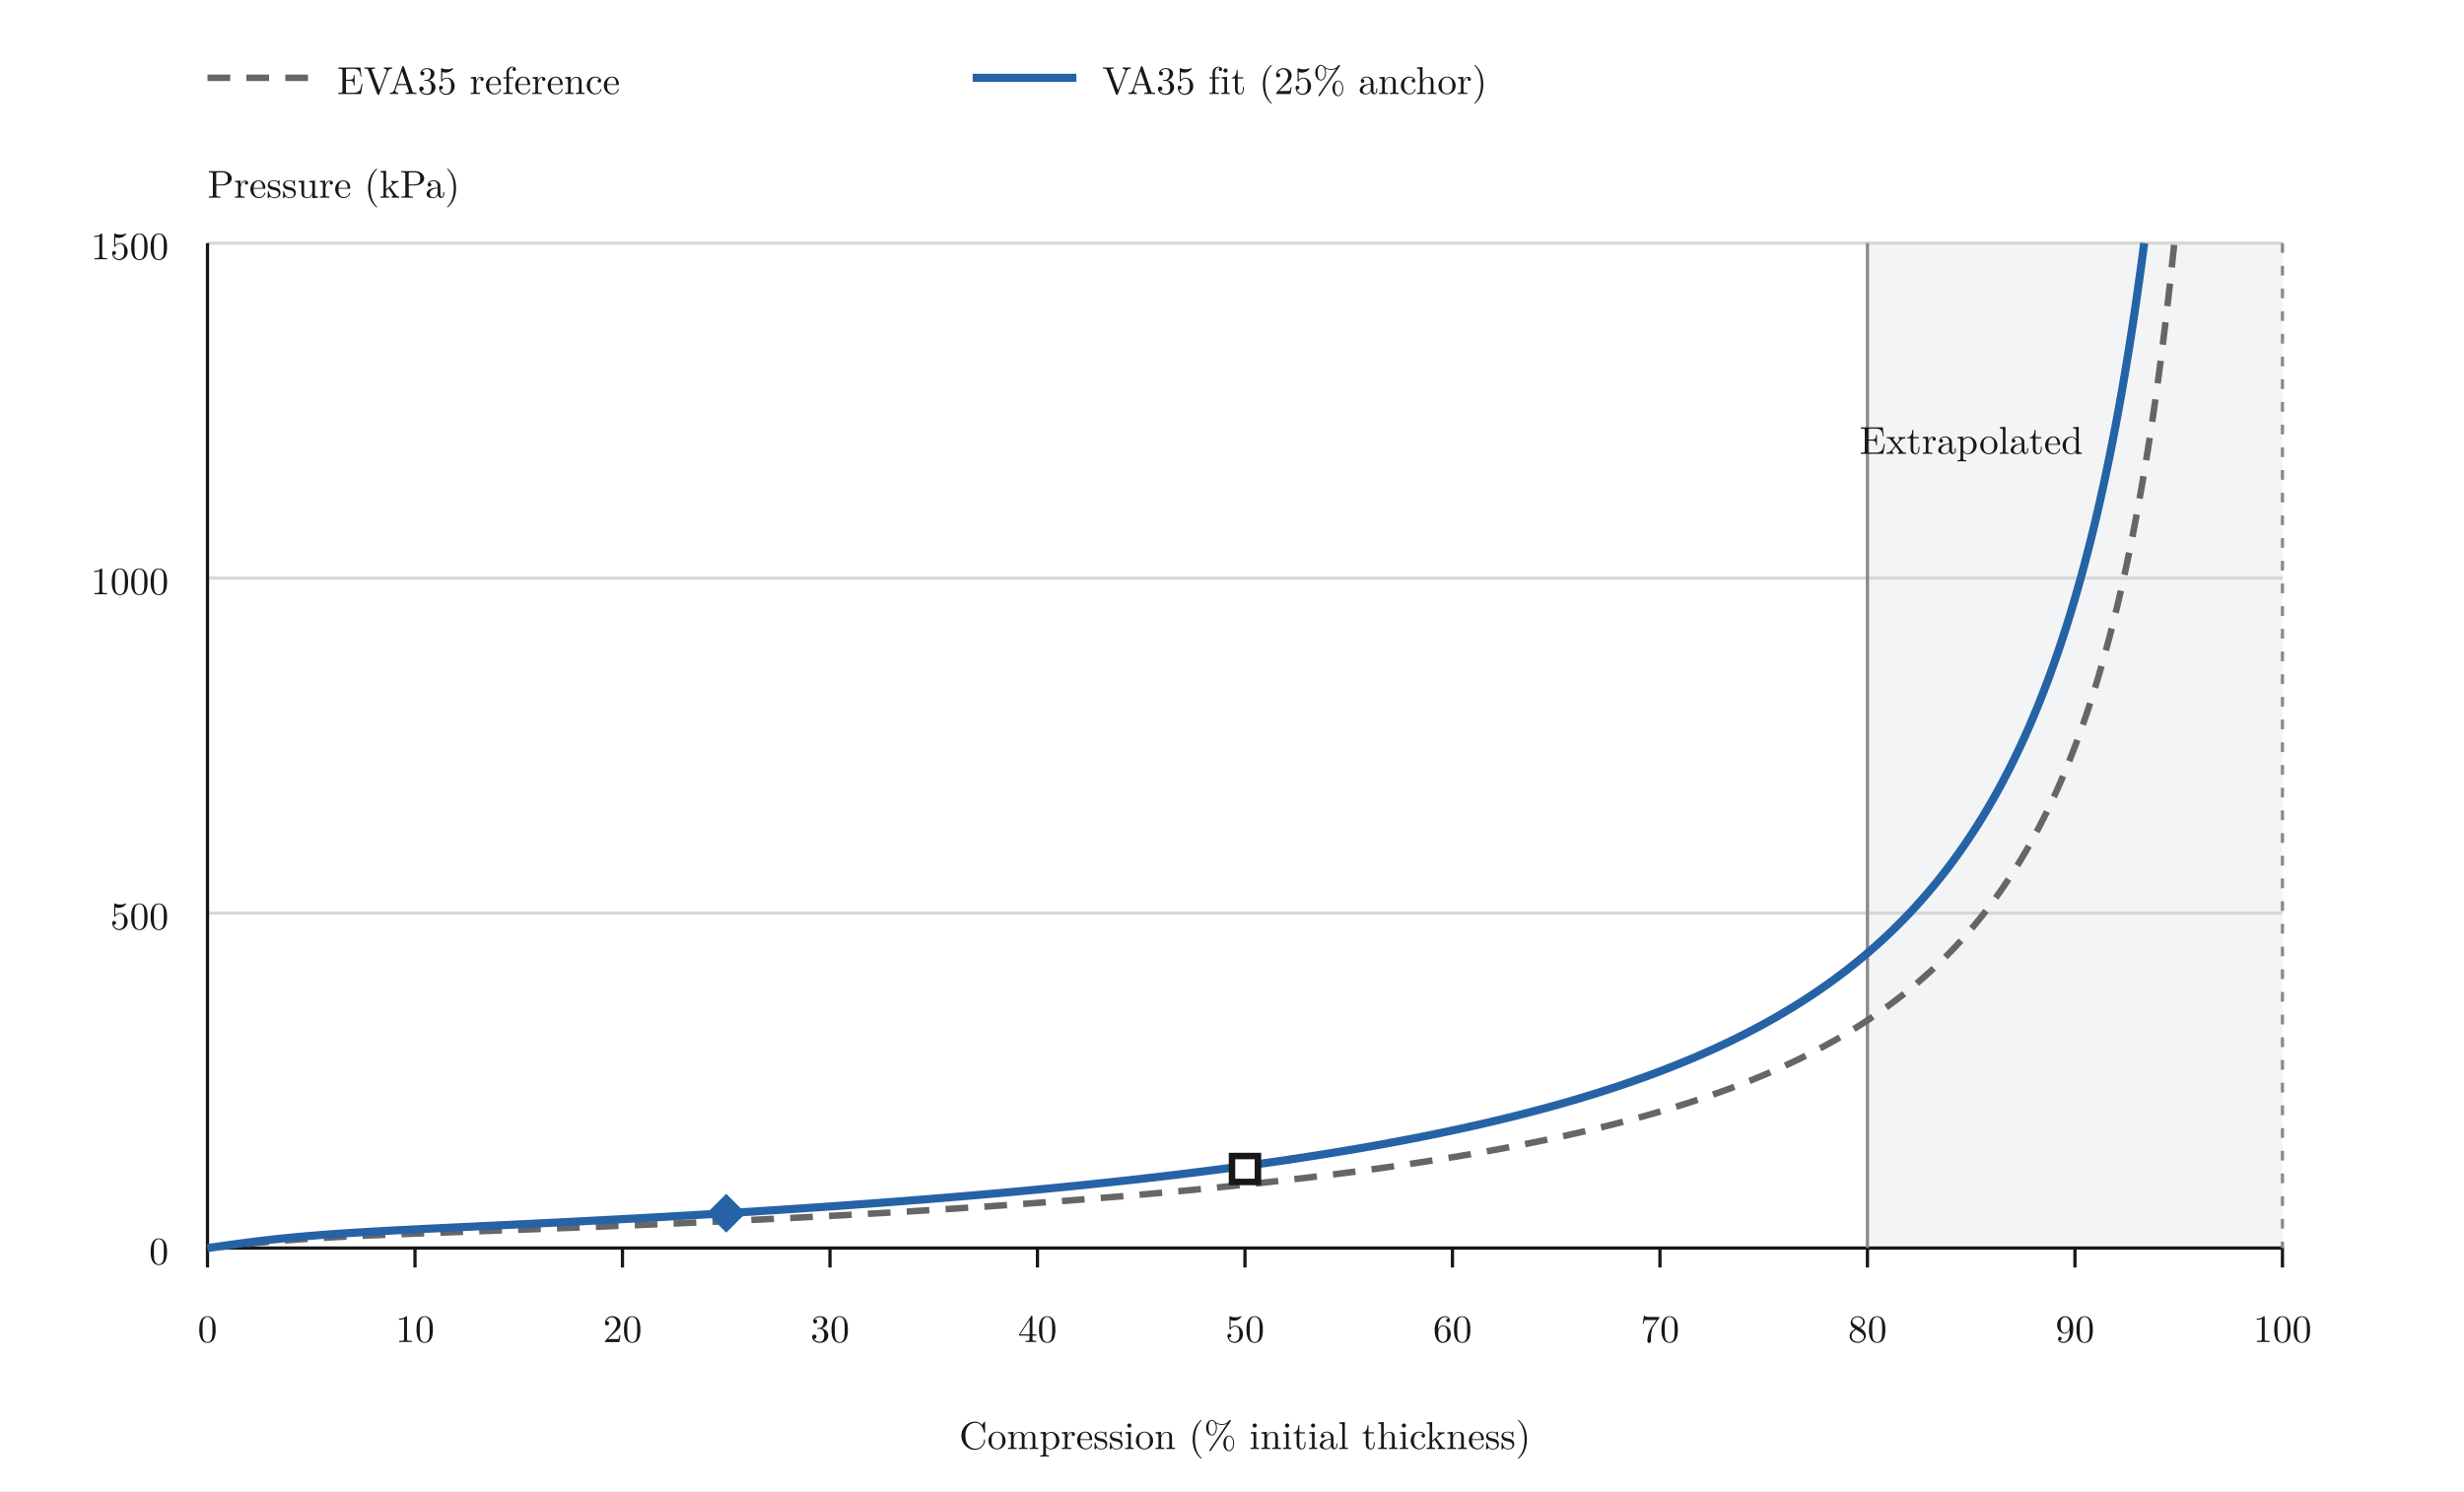
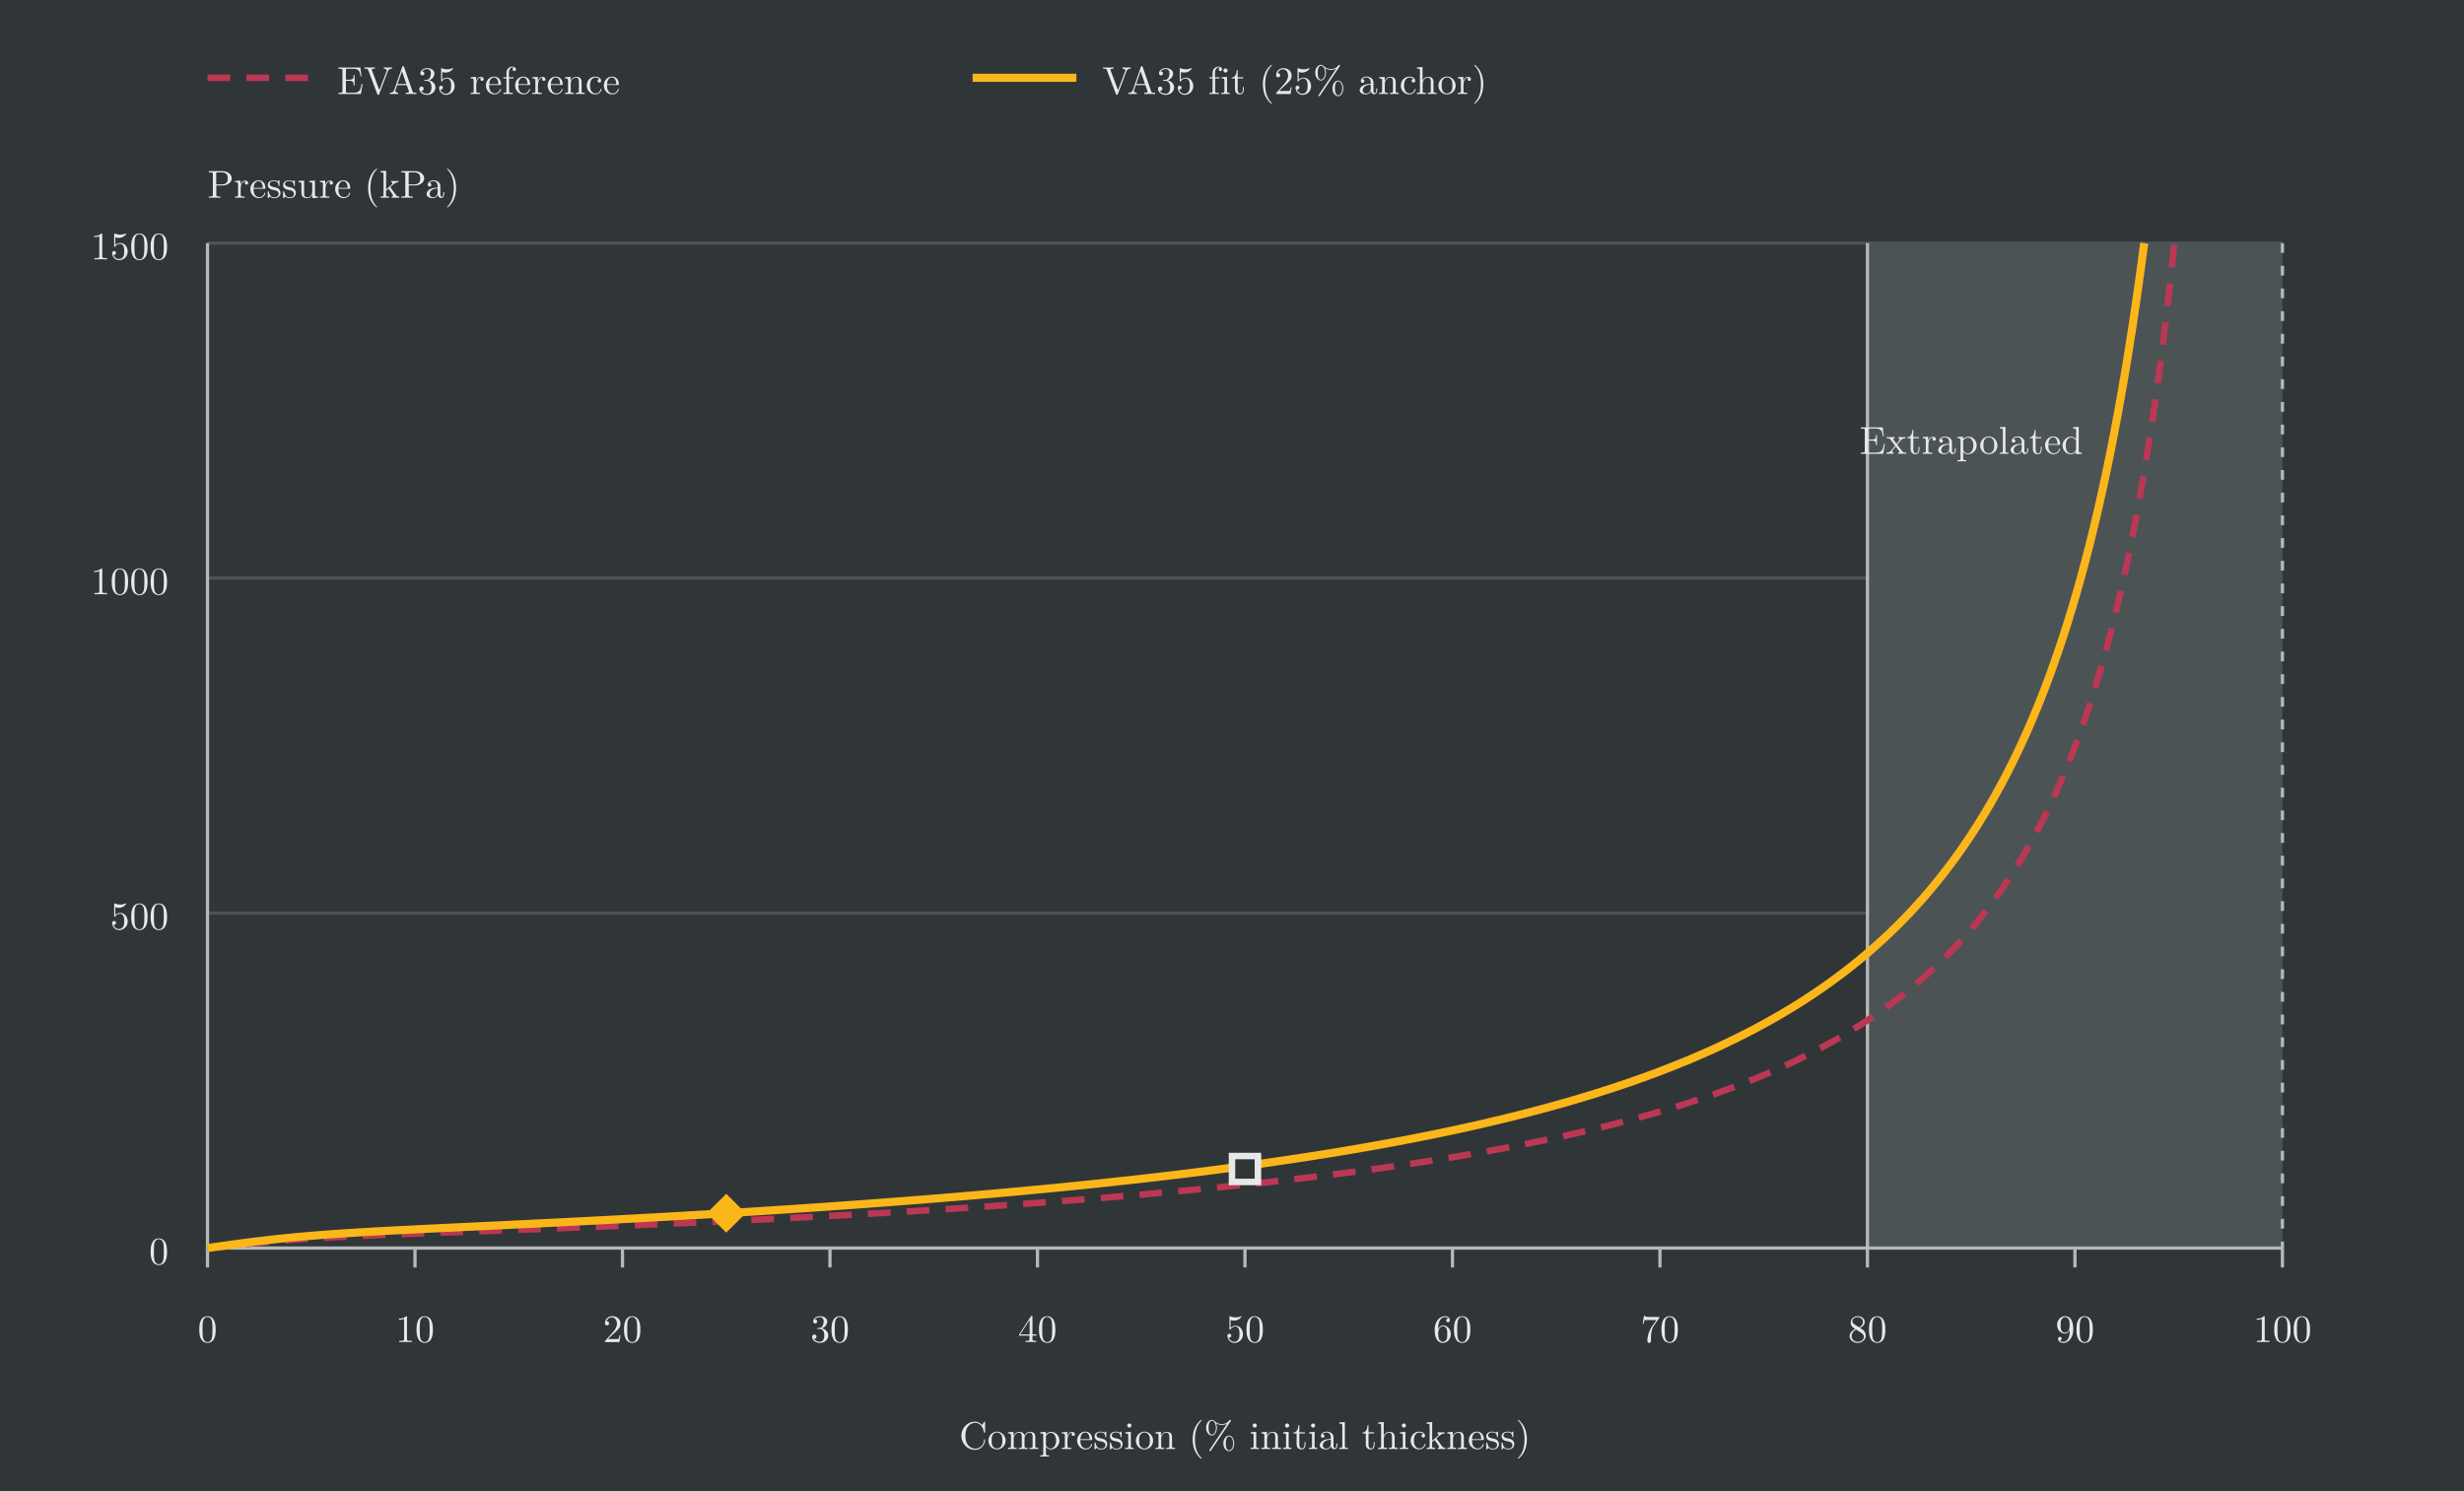
<svg xmlns="http://www.w3.org/2000/svg" viewBox="0 0 760 460" role="img" aria-labelledby="title desc">
  <style>
-     text { fill: #171717; font-family: "Latin Modern Roman", "LM Roman 10", "Computer Modern", serif; }
-     .background { fill: #ffffff; }
-     .grid { stroke: #d7d7d7; stroke-width: 1; }
-     .axis { stroke: #171717; stroke-width: 1; fill: none; }
-     .reference { fill: none; stroke: #666666; stroke-width: 2; stroke-dasharray: 7 5; }
-     .estimate { fill: none; stroke: #2563a6; stroke-width: 2.5; }
-     .supplier { fill: #2563a6; }
-     .check-point { fill: #ffffff; stroke: #171717; stroke-width: 2; }
-     .extrapolation { fill: #f3f4f6; }
-     .boundary { stroke: #8a8a8a; stroke-width: 1; fill: none; }
+     text { fill: #e7e9e8; font-family: "Latin Modern Roman", "LM Roman 10", "Computer Modern", serif; }
+     .background { fill: #303638; }
+     .grid { stroke: #4c5355; stroke-width: 1; }
+     .axis { stroke: #b4bab8; stroke-width: 1; fill: none; }
+     .reference { fill: none; stroke: #bc3754; stroke-width: 2; stroke-dasharray: 7 5; }
+     .estimate { fill: none; stroke: #fbb61a; stroke-width: 2.5; }
+     .supplier { fill: #fbb61a; }
+     .check-point { fill: #303638; stroke: #e7e9e8; stroke-width: 2; }
+     .extrapolation { fill: #4c5355; }
+     .boundary { stroke: #b4bab8; stroke-width: 1; fill: none; }
  </style>
  <rect class="background" width="760" height="460" />
  <path class="reference" d="M64,24 H96" />
  <text x="104" y="29">EVA35 reference</text>
  <path class="estimate" d="M300,24 H332" />
  <text x="340" y="29">VA35 fit (25% anchor)</text>
  <text x="64" y="61">Pressure (kPa)</text>
  <rect class="extrapolation" x="576" y="75" width="128" height="310" />
  <line class="grid" x1="64" y1="385" x2="704" y2="385" />
  <text x="52" y="390" text-anchor="end">0</text>
  <line class="grid" x1="64" y1="281.667" x2="704" y2="281.667" />
  <text x="52" y="286.667" text-anchor="end">500</text>
  <line class="grid" x1="64" y1="178.333" x2="704" y2="178.333" />
  <text x="52" y="183.333" text-anchor="end">1000</text>
  <line class="grid" x1="64" y1="75" x2="704" y2="75" />
  <text x="52" y="80" text-anchor="end">1500</text>
  <path class="axis" d="M64,75 V385 H704" />
  <path class="boundary" d="M576,75 V385" />
  <path class="boundary" d="M704,75 V385" stroke-dasharray="3 4" />
  <text x="608" y="140" text-anchor="middle">Extrapolated</text>
  <line class="axis" x1="64" y1="385" x2="64" y2="391" />
  <text x="64" y="414" text-anchor="middle">0</text>
  <line class="axis" x1="128" y1="385" x2="128" y2="391" />
  <text x="128" y="414" text-anchor="middle">10</text>
  <line class="axis" x1="192" y1="385" x2="192" y2="391" />
  <text x="192" y="414" text-anchor="middle">20</text>
  <line class="axis" x1="256" y1="385" x2="256" y2="391" />
  <text x="256" y="414" text-anchor="middle">30</text>
  <line class="axis" x1="320" y1="385" x2="320" y2="391" />
  <text x="320" y="414" text-anchor="middle">40</text>
  <line class="axis" x1="384" y1="385" x2="384" y2="391" />
  <text x="384" y="414" text-anchor="middle">50</text>
  <line class="axis" x1="448" y1="385" x2="448" y2="391" />
  <text x="448" y="414" text-anchor="middle">60</text>
  <line class="axis" x1="512" y1="385" x2="512" y2="391" />
  <text x="512" y="414" text-anchor="middle">70</text>
  <line class="axis" x1="576" y1="385" x2="576" y2="391" />
  <text x="576" y="414" text-anchor="middle">80</text>
  <line class="axis" x1="640" y1="385" x2="640" y2="391" />
  <text x="640" y="414" text-anchor="middle">90</text>
  <line class="axis" x1="704" y1="385" x2="704" y2="391" />
  <text x="704" y="414" text-anchor="middle">100</text>
  <text x="384" y="447" text-anchor="middle">Compression (% initial thickness)</text>
  <path class="reference" d="M64.00,385.00 L64.64,384.93 L65.28,384.86 L65.92,384.79 L66.56,384.72 L67.20,384.65 L67.84,384.58 L68.48,384.51 L69.12,384.44 L69.76,384.37 L70.40,384.30 L71.04,384.23 L71.68,384.17 L72.32,384.10 L72.96,384.03 L73.60,383.97 L74.24,383.90 L74.88,383.83 L75.52,383.77 L76.16,383.71 L76.80,383.64 L77.44,383.58 L78.08,383.52 L78.72,383.46 L79.36,383.39 L80.00,383.33 L80.64,383.28 L81.28,383.22 L81.92,383.16 L82.56,383.10 L83.20,383.05 L83.84,382.99 L84.48,382.94 L85.12,382.88 L85.76,382.83 L86.40,382.78 L87.04,382.72 L87.68,382.67 L88.32,382.62 L88.96,382.57 L89.60,382.53 L90.24,382.48 L90.88,382.43 L91.52,382.38 L92.16,382.34 L92.80,382.29 L93.44,382.25 L94.08,382.21 L94.72,382.16 L95.36,382.12 L96.00,382.08 L96.64,382.04 L97.28,382.00 L97.92,381.96 L98.56,381.92 L99.20,381.88 L99.84,381.84 L100.48,381.81 L101.12,381.77 L101.76,381.73 L102.40,381.70 L103.04,381.66 L103.68,381.63 L104.32,381.59 L104.96,381.56 L105.60,381.53 L106.24,381.50 L106.88,381.46 L107.52,381.43 L108.16,381.40 L108.80,381.37 L109.44,381.34 L110.08,381.31 L110.72,381.28 L111.36,381.25 L112.00,381.22 L112.64,381.19 L113.28,381.16 L113.92,381.13 L114.56,381.10 L115.20,381.07 L115.84,381.05 L116.48,381.02 L117.12,380.99 L117.76,380.96 L118.40,380.94 L119.04,380.91 L119.68,380.88 L120.32,380.86 L120.96,380.83 L121.60,380.80 L122.24,380.78 L122.88,380.75 L123.52,380.73 L124.16,380.70 L124.80,380.68 L125.44,380.65 L126.08,380.63 L126.72,380.60 L127.36,380.58 L128.00,380.55 L128.64,380.53 L129.28,380.50 L129.92,380.48 L130.56,380.45 L131.20,380.43 L131.84,380.41 L132.48,380.38 L133.12,380.36 L133.76,380.33 L134.40,380.31 L135.04,380.29 L135.68,380.26 L136.32,380.24 L136.96,380.22 L137.60,380.19 L138.24,380.17 L138.88,380.14 L139.52,380.12 L140.16,380.10 L140.80,380.07 L141.44,380.05 L142.08,380.03 L142.72,380.00 L143.36,379.98 L144.00,379.96 L144.64,379.93 L145.28,379.91 L145.92,379.89 L146.56,379.86 L147.20,379.84 L147.84,379.81 L148.48,379.79 L149.12,379.77 L149.76,379.74 L150.40,379.72 L151.04,379.70 L151.68,379.67 L152.32,379.65 L152.96,379.63 L153.60,379.60 L154.24,379.58 L154.88,379.56 L155.52,379.53 L156.16,379.51 L156.80,379.48 L157.44,379.46 L158.08,379.44 L158.72,379.41 L159.36,379.39 L160.00,379.37 L160.64,379.34 L161.28,379.32 L161.92,379.29 L162.56,379.27 L163.20,379.25 L163.84,379.22 L164.48,379.20 L165.12,379.17 L165.76,379.15 L166.40,379.12 L167.04,379.10 L167.68,379.08 L168.32,379.05 L168.96,379.03 L169.60,379.00 L170.24,378.98 L170.88,378.95 L171.52,378.93 L172.16,378.90 L172.80,378.88 L173.44,378.85 L174.08,378.83 L174.72,378.80 L175.36,378.78 L176.00,378.75 L176.64,378.73 L177.28,378.70 L177.92,378.68 L178.56,378.65 L179.20,378.63 L179.84,378.60 L180.48,378.58 L181.12,378.55 L181.76,378.53 L182.40,378.50 L183.04,378.48 L183.68,378.45 L184.32,378.42 L184.96,378.40 L185.60,378.37 L186.24,378.35 L186.88,378.32 L187.52,378.30 L188.16,378.27 L188.80,378.24 L189.44,378.22 L190.08,378.19 L190.72,378.16 L191.36,378.14 L192.00,378.11 L192.64,378.08 L193.28,378.06 L193.92,378.03 L194.56,378.01 L195.20,377.98 L195.84,377.95 L196.48,377.92 L197.12,377.90 L197.76,377.87 L198.40,377.84 L199.04,377.82 L199.68,377.79 L200.32,377.76 L200.96,377.73 L201.60,377.71 L202.24,377.68 L202.88,377.65 L203.52,377.62 L204.16,377.60 L204.80,377.57 L205.44,377.54 L206.08,377.51 L206.72,377.49 L207.36,377.46 L208.00,377.43 L208.64,377.40 L209.28,377.37 L209.92,377.34 L210.56,377.32 L211.20,377.29 L211.84,377.26 L212.48,377.23 L213.12,377.20 L213.76,377.17 L214.40,377.14 L215.04,377.11 L215.68,377.09 L216.32,377.06 L216.96,377.03 L217.60,377.00 L218.24,376.97 L218.88,376.94 L219.52,376.91 L220.16,376.88 L220.80,376.85 L221.44,376.82 L222.08,376.79 L222.72,376.76 L223.36,376.73 L224.00,376.70 L224.64,376.67 L225.28,376.64 L225.92,376.61 L226.56,376.58 L227.20,376.55 L227.84,376.52 L228.48,376.49 L229.12,376.46 L229.76,376.43 L230.40,376.40 L231.04,376.37 L231.68,376.34 L232.32,376.30 L232.96,376.27 L233.60,376.24 L234.24,376.21 L234.88,376.18 L235.52,376.15 L236.16,376.12 L236.80,376.08 L237.44,376.05 L238.08,376.02 L238.72,375.99 L239.36,375.96 L240.00,375.92 L240.64,375.89 L241.28,375.86 L241.92,375.83 L242.56,375.80 L243.20,375.76 L243.84,375.73 L244.48,375.70 L245.12,375.66 L245.76,375.63 L246.40,375.60 L247.04,375.57 L247.68,375.53 L248.32,375.50 L248.96,375.47 L249.60,375.43 L250.24,375.40 L250.88,375.37 L251.52,375.33 L252.16,375.30 L252.80,375.26 L253.44,375.23 L254.08,375.20 L254.72,375.16 L255.36,375.13 L256.00,375.09 L256.64,375.06 L257.28,375.02 L257.92,374.99 L258.56,374.95 L259.20,374.92 L259.84,374.88 L260.48,374.85 L261.12,374.81 L261.76,374.78 L262.40,374.74 L263.04,374.71 L263.68,374.67 L264.32,374.64 L264.96,374.60 L265.60,374.56 L266.24,374.53 L266.88,374.49 L267.52,374.46 L268.16,374.42 L268.80,374.38 L269.44,374.35 L270.08,374.31 L270.72,374.27 L271.36,374.24 L272.00,374.20 L272.64,374.16 L273.28,374.12 L273.92,374.09 L274.56,374.05 L275.20,374.01 L275.84,373.97 L276.48,373.94 L277.12,373.90 L277.76,373.86 L278.40,373.82 L279.04,373.78 L279.68,373.75 L280.32,373.71 L280.96,373.67 L281.60,373.63 L282.24,373.59 L282.88,373.55 L283.52,373.51 L284.16,373.47 L284.80,373.43 L285.44,373.39 L286.08,373.35 L286.72,373.32 L287.36,373.28 L288.00,373.24 L288.64,373.20 L289.28,373.16 L289.92,373.11 L290.56,373.07 L291.20,373.03 L291.84,372.99 L292.48,372.95 L293.12,372.91 L293.76,372.87 L294.40,372.83 L295.04,372.79 L295.68,372.75 L296.32,372.70 L296.96,372.66 L297.60,372.62 L298.24,372.58 L298.88,372.54 L299.52,372.50 L300.16,372.45 L300.80,372.41 L301.44,372.37 L302.08,372.32 L302.72,372.28 L303.36,372.24 L304.00,372.20 L304.64,372.15 L305.28,372.11 L305.92,372.07 L306.56,372.02 L307.20,371.98 L307.84,371.93 L308.48,371.89 L309.12,371.85 L309.76,371.80 L310.40,371.76 L311.04,371.71 L311.68,371.67 L312.32,371.62 L312.96,371.58 L313.60,371.53 L314.24,371.49 L314.88,371.44 L315.52,371.39 L316.16,371.35 L316.80,371.30 L317.44,371.26 L318.08,371.21 L318.72,371.16 L319.36,371.12 L320.00,371.07 L320.64,371.02 L321.28,370.97 L321.92,370.93 L322.56,370.88 L323.20,370.83 L323.84,370.78 L324.48,370.74 L325.12,370.69 L325.76,370.64 L326.40,370.59 L327.04,370.54 L327.68,370.49 L328.32,370.45 L328.96,370.40 L329.60,370.35 L330.24,370.30 L330.88,370.25 L331.52,370.20 L332.16,370.15 L332.80,370.10 L333.44,370.05 L334.08,370.00 L334.72,369.95 L335.36,369.90 L336.00,369.84 L336.64,369.79 L337.28,369.74 L337.92,369.69 L338.56,369.64 L339.20,369.59 L339.84,369.53 L340.48,369.48 L341.12,369.43 L341.76,369.38 L342.40,369.32 L343.04,369.27 L343.68,369.22 L344.32,369.16 L344.96,369.11 L345.60,369.06 L346.24,369.00 L346.88,368.95 L347.52,368.90 L348.16,368.84 L348.80,368.79 L349.44,368.73 L350.08,368.68 L350.72,368.62 L351.36,368.56 L352.00,368.51 L352.64,368.45 L353.28,368.40 L353.92,368.34 L354.56,368.28 L355.20,368.23 L355.84,368.17 L356.48,368.11 L357.12,368.06 L357.76,368.00 L358.40,367.94 L359.04,367.88 L359.68,367.82 L360.32,367.77 L360.96,367.71 L361.60,367.65 L362.24,367.59 L362.88,367.53 L363.52,367.47 L364.16,367.41 L364.80,367.35 L365.44,367.29 L366.08,367.23 L366.72,367.17 L367.36,367.11 L368.00,367.05 L368.64,366.98 L369.28,366.92 L369.92,366.86 L370.56,366.80 L371.20,366.74 L371.84,366.67 L372.48,366.61 L373.12,366.55 L373.76,366.48 L374.40,366.42 L375.04,366.36 L375.68,366.29 L376.32,366.23 L376.96,366.16 L377.60,366.10 L378.24,366.03 L378.88,365.97 L379.52,365.90 L380.16,365.84 L380.80,365.77 L381.44,365.70 L382.08,365.64 L382.72,365.57 L383.36,365.50 L384.00,365.44 L384.64,365.37 L385.28,365.30 L385.92,365.23 L386.56,365.16 L387.20,365.10 L387.84,365.03 L388.48,364.96 L389.12,364.89 L389.76,364.82 L390.40,364.75 L391.04,364.68 L391.68,364.61 L392.32,364.53 L392.96,364.46 L393.60,364.39 L394.24,364.32 L394.88,364.25 L395.52,364.17 L396.16,364.10 L396.80,364.03 L397.44,363.96 L398.08,363.88 L398.72,363.81 L399.36,363.73 L400.00,363.66 L400.64,363.58 L401.28,363.51 L401.92,363.43 L402.56,363.36 L403.20,363.28 L403.84,363.20 L404.48,363.13 L405.12,363.05 L405.76,362.97 L406.40,362.89 L407.04,362.81 L407.68,362.74 L408.32,362.66 L408.96,362.58 L409.60,362.50 L410.24,362.42 L410.88,362.34 L411.52,362.26 L412.16,362.18 L412.80,362.09 L413.44,362.01 L414.08,361.93 L414.72,361.85 L415.36,361.76 L416.00,361.68 L416.64,361.60 L417.28,361.51 L417.92,361.43 L418.56,361.34 L419.20,361.26 L419.84,361.17 L420.48,361.09 L421.12,361.00 L421.76,360.92 L422.40,360.83 L423.04,360.74 L423.68,360.65 L424.32,360.56 L424.96,360.48 L425.60,360.39 L426.24,360.30 L426.88,360.21 L427.52,360.12 L428.16,360.03 L428.80,359.94 L429.44,359.84 L430.08,359.75 L430.72,359.66 L431.36,359.57 L432.00,359.47 L432.64,359.38 L433.28,359.28 L433.92,359.19 L434.56,359.10 L435.20,359.00 L435.84,358.90 L436.48,358.81 L437.12,358.71 L437.76,358.61 L438.40,358.51 L439.04,358.42 L439.68,358.32 L440.32,358.22 L440.96,358.12 L441.60,358.02 L442.24,357.92 L442.88,357.82 L443.52,357.71 L444.16,357.61 L444.80,357.51 L445.44,357.41 L446.08,357.30 L446.72,357.20 L447.36,357.09 L448.00,356.99 L448.64,356.88 L449.28,356.78 L449.92,356.67 L450.56,356.56 L451.20,356.45 L451.84,356.34 L452.48,356.24 L453.12,356.13 L453.76,356.02 L454.40,355.90 L455.04,355.79 L455.68,355.68 L456.32,355.57 L456.96,355.46 L457.60,355.34 L458.24,355.23 L458.88,355.11 L459.52,355.00 L460.16,354.88 L460.80,354.76 L461.44,354.65 L462.08,354.53 L462.72,354.41 L463.36,354.29 L464.00,354.17 L464.64,354.05 L465.28,353.93 L465.92,353.81 L466.56,353.69 L467.20,353.56 L467.84,353.44 L468.48,353.31 L469.12,353.19 L469.76,353.06 L470.40,352.94 L471.04,352.81 L471.68,352.68 L472.32,352.55 L472.96,352.42 L473.60,352.29 L474.24,352.16 L474.88,352.03 L475.52,351.90 L476.16,351.77 L476.80,351.63 L477.44,351.50 L478.08,351.36 L478.72,351.23 L479.36,351.09 L480.00,350.95 L480.64,350.81 L481.28,350.68 L481.92,350.54 L482.56,350.40 L483.20,350.25 L483.84,350.11 L484.48,349.97 L485.12,349.82 L485.76,349.68 L486.40,349.53 L487.04,349.39 L487.68,349.24 L488.32,349.09 L488.96,348.94 L489.60,348.79 L490.24,348.64 L490.88,348.49 L491.52,348.34 L492.16,348.18 L492.80,348.03 L493.44,347.87 L494.08,347.72 L494.72,347.56 L495.36,347.40 L496.00,347.24 L496.64,347.08 L497.28,346.92 L497.92,346.76 L498.56,346.59 L499.20,346.43 L499.84,346.26 L500.48,346.10 L501.12,345.93 L501.76,345.76 L502.40,345.59 L503.04,345.42 L503.68,345.25 L504.32,345.07 L504.96,344.90 L505.60,344.72 L506.24,344.55 L506.88,344.37 L507.52,344.19 L508.16,344.01 L508.80,343.83 L509.44,343.65 L510.08,343.46 L510.72,343.28 L511.36,343.09 L512.00,342.91 L512.64,342.72 L513.28,342.53 L513.92,342.34 L514.56,342.15 L515.20,341.95 L515.84,341.76 L516.48,341.56 L517.12,341.36 L517.76,341.16 L518.40,340.96 L519.04,340.76 L519.68,340.56 L520.32,340.36 L520.96,340.15 L521.60,339.94 L522.24,339.73 L522.88,339.52 L523.52,339.31 L524.16,339.10 L524.80,338.88 L525.44,338.67 L526.08,338.45 L526.72,338.23 L527.36,338.01 L528.00,337.79 L528.64,337.56 L529.28,337.34 L529.92,337.11 L530.56,336.88 L531.20,336.65 L531.84,336.42 L532.48,336.18 L533.12,335.95 L533.76,335.71 L534.40,335.47 L535.04,335.23 L535.68,334.98 L536.32,334.74 L536.96,334.49 L537.60,334.24 L538.24,333.99 L538.88,333.74 L539.52,333.48 L540.16,333.23 L540.80,332.97 L541.44,332.71 L542.08,332.44 L542.72,332.18 L543.36,331.91 L544.00,331.64 L544.64,331.37 L545.28,331.10 L545.92,330.82 L546.56,330.54 L547.20,330.26 L547.84,329.98 L548.48,329.70 L549.12,329.41 L549.76,329.12 L550.40,328.83 L551.04,328.53 L551.68,328.23 L552.32,327.93 L552.96,327.63 L553.60,327.33 L554.24,327.02 L554.88,326.71 L555.52,326.40 L556.16,326.08 L556.80,325.76 L557.44,325.44 L558.08,325.12 L558.72,324.79 L559.36,324.46 L560.00,324.13 L560.64,323.80 L561.28,323.46 L561.92,323.12 L562.56,322.77 L563.20,322.43 L563.84,322.07 L564.48,321.72 L565.12,321.36 L565.76,321.00 L566.40,320.64 L567.04,320.27 L567.68,319.90 L568.32,319.53 L568.96,319.15 L569.60,318.77 L570.24,318.38 L570.88,317.99 L571.52,317.60 L572.16,317.21 L572.80,316.81 L573.44,316.40 L574.08,315.99 L574.72,315.58 L575.36,315.17 L576.00,314.74 L576.64,314.32 L577.28,313.89 L577.92,313.46 L578.56,313.02 L579.20,312.58 L579.84,312.13 L580.48,311.68 L581.12,311.22 L581.76,310.76 L582.40,310.30 L583.04,309.83 L583.68,309.35 L584.32,308.87 L584.96,308.39 L585.60,307.89 L586.24,307.40 L586.88,306.90 L587.52,306.39 L588.16,305.88 L588.80,305.36 L589.44,304.83 L590.08,304.30 L590.72,303.77 L591.36,303.22 L592.00,302.68 L592.64,302.12 L593.28,301.56 L593.92,300.99 L594.56,300.42 L595.20,299.84 L595.84,299.25 L596.48,298.65 L597.12,298.05 L597.76,297.44 L598.40,296.82 L599.04,296.20 L599.68,295.57 L600.32,294.93 L600.96,294.28 L601.60,293.62 L602.24,292.96 L602.88,292.29 L603.52,291.61 L604.16,290.92 L604.80,290.22 L605.44,289.51 L606.08,288.79 L606.72,288.06 L607.36,287.33 L608.00,286.58 L608.64,285.83 L609.28,285.06 L609.92,284.28 L610.56,283.50 L611.20,282.70 L611.84,281.89 L612.48,281.07 L613.12,280.24 L613.76,279.39 L614.40,278.54 L615.04,277.67 L615.68,276.79 L616.32,275.89 L616.96,274.99 L617.60,274.07 L618.24,273.13 L618.88,272.18 L619.52,271.22 L620.16,270.24 L620.80,269.25 L621.44,268.24 L622.08,267.22 L622.72,266.18 L623.36,265.13 L624.00,264.05 L624.64,262.96 L625.28,261.85 L625.92,260.73 L626.56,259.58 L627.20,258.42 L627.84,257.24 L628.48,256.03 L629.12,254.81 L629.76,253.56 L630.40,252.30 L631.04,251.01 L631.68,249.70 L632.32,248.36 L632.96,247.00 L633.60,245.62 L634.24,244.21 L634.88,242.77 L635.52,241.31 L636.16,239.82 L636.80,238.30 L637.44,236.76 L638.08,235.18 L638.72,233.57 L639.36,231.93 L640.00,230.26 L640.64,228.55 L641.28,226.81 L641.92,225.03 L642.56,223.22 L643.20,221.36 L643.84,219.47 L644.48,217.54 L645.12,215.56 L645.76,213.55 L646.40,211.48 L647.04,209.37 L647.68,207.22 L648.32,205.01 L648.96,202.75 L649.60,200.44 L650.24,198.07 L650.88,195.65 L651.52,193.17 L652.16,190.62 L652.80,188.01 L653.44,185.34 L654.08,182.60 L654.72,179.79 L655.36,176.90 L656.00,173.93 L656.64,170.89 L657.28,167.76 L657.92,164.55 L658.56,161.24 L659.20,157.84 L659.84,154.34 L660.48,150.74 L661.12,147.03 L661.76,143.21 L662.40,139.27 L663.04,135.21 L663.68,131.02 L664.32,126.69 L664.96,122.23 L665.60,117.61 L666.24,112.84 L666.88,107.90 L667.52,102.79 L668.16,97.49 L668.80,92.01 L669.44,86.32 L670.08,80.41 L670.65,75.00" />
  <path class="estimate" d="M64.00,385.00 L64.64,384.91 L65.28,384.82 L65.92,384.73 L66.56,384.64 L67.20,384.55 L67.84,384.46 L68.48,384.37 L69.12,384.28 L69.76,384.19 L70.40,384.10 L71.04,384.01 L71.68,383.92 L72.32,383.83 L72.96,383.75 L73.60,383.66 L74.24,383.58 L74.88,383.49 L75.52,383.41 L76.16,383.32 L76.80,383.24 L77.44,383.16 L78.08,383.08 L78.72,383.00 L79.36,382.92 L80.00,382.84 L80.64,382.77 L81.28,382.69 L81.92,382.62 L82.56,382.54 L83.20,382.47 L83.84,382.40 L84.48,382.33 L85.12,382.26 L85.76,382.19 L86.40,382.12 L87.04,382.05 L87.68,381.99 L88.32,381.92 L88.96,381.86 L89.60,381.80 L90.24,381.73 L90.88,381.67 L91.52,381.61 L92.16,381.55 L92.80,381.50 L93.44,381.44 L94.08,381.38 L94.72,381.33 L95.36,381.27 L96.00,381.22 L96.64,381.17 L97.28,381.11 L97.92,381.06 L98.56,381.01 L99.20,380.96 L99.84,380.91 L100.48,380.87 L101.12,380.82 L101.76,380.77 L102.40,380.72 L103.04,380.68 L103.68,380.63 L104.32,380.59 L104.96,380.55 L105.60,380.50 L106.24,380.46 L106.88,380.42 L107.52,380.38 L108.16,380.34 L108.80,380.30 L109.44,380.26 L110.08,380.22 L110.72,380.18 L111.36,380.14 L112.00,380.10 L112.64,380.06 L113.28,380.03 L113.92,379.99 L114.56,379.95 L115.20,379.91 L115.84,379.88 L116.48,379.84 L117.12,379.81 L117.76,379.77 L118.40,379.74 L119.04,379.70 L119.68,379.67 L120.32,379.63 L120.96,379.60 L121.60,379.57 L122.24,379.53 L122.88,379.50 L123.52,379.47 L124.16,379.43 L124.80,379.40 L125.44,379.37 L126.08,379.34 L126.72,379.30 L127.36,379.27 L128.00,379.24 L128.64,379.21 L129.28,379.18 L129.92,379.14 L130.56,379.11 L131.20,379.08 L131.84,379.05 L132.48,379.02 L133.12,378.99 L133.76,378.96 L134.40,378.93 L135.04,378.90 L135.68,378.86 L136.32,378.83 L136.96,378.80 L137.60,378.77 L138.24,378.74 L138.88,378.71 L139.52,378.68 L140.16,378.65 L140.80,378.62 L141.44,378.59 L142.08,378.56 L142.72,378.53 L143.36,378.50 L144.00,378.47 L144.64,378.44 L145.28,378.41 L145.92,378.38 L146.56,378.35 L147.20,378.32 L147.84,378.28 L148.48,378.25 L149.12,378.22 L149.76,378.19 L150.40,378.16 L151.04,378.13 L151.68,378.10 L152.32,378.07 L152.96,378.04 L153.60,378.01 L154.24,377.98 L154.88,377.95 L155.52,377.92 L156.16,377.89 L156.80,377.86 L157.44,377.83 L158.08,377.80 L158.72,377.76 L159.36,377.73 L160.00,377.70 L160.64,377.67 L161.28,377.64 L161.92,377.61 L162.56,377.58 L163.20,377.55 L163.84,377.52 L164.48,377.48 L165.12,377.45 L165.76,377.42 L166.40,377.39 L167.04,377.36 L167.68,377.33 L168.32,377.30 L168.96,377.26 L169.60,377.23 L170.24,377.20 L170.88,377.17 L171.52,377.14 L172.16,377.11 L172.80,377.07 L173.44,377.04 L174.08,377.01 L174.72,376.98 L175.36,376.94 L176.00,376.91 L176.64,376.88 L177.28,376.85 L177.92,376.81 L178.56,376.78 L179.20,376.75 L179.84,376.72 L180.48,376.68 L181.12,376.65 L181.76,376.62 L182.40,376.58 L183.04,376.55 L183.68,376.52 L184.32,376.48 L184.96,376.45 L185.60,376.42 L186.24,376.38 L186.88,376.35 L187.52,376.32 L188.16,376.28 L188.80,376.25 L189.44,376.22 L190.08,376.18 L190.72,376.15 L191.36,376.11 L192.00,376.08 L192.64,376.04 L193.28,376.01 L193.92,375.98 L194.56,375.94 L195.20,375.91 L195.84,375.87 L196.48,375.84 L197.12,375.80 L197.76,375.77 L198.40,375.73 L199.04,375.70 L199.68,375.66 L200.32,375.63 L200.96,375.59 L201.60,375.56 L202.24,375.52 L202.88,375.48 L203.52,375.45 L204.16,375.41 L204.80,375.38 L205.44,375.34 L206.08,375.30 L206.72,375.27 L207.36,375.23 L208.00,375.20 L208.64,375.16 L209.28,375.12 L209.92,375.09 L210.56,375.05 L211.20,375.01 L211.84,374.97 L212.48,374.94 L213.12,374.90 L213.76,374.86 L214.40,374.83 L215.04,374.79 L215.68,374.75 L216.32,374.71 L216.96,374.68 L217.60,374.64 L218.24,374.60 L218.88,374.56 L219.52,374.52 L220.16,374.48 L220.80,374.45 L221.44,374.41 L222.08,374.37 L222.72,374.33 L223.36,374.29 L224.00,374.25 L224.64,374.21 L225.28,374.18 L225.92,374.14 L226.56,374.10 L227.20,374.06 L227.84,374.02 L228.48,373.98 L229.12,373.94 L229.76,373.90 L230.40,373.86 L231.04,373.82 L231.68,373.78 L232.32,373.74 L232.96,373.70 L233.60,373.66 L234.24,373.62 L234.88,373.58 L235.52,373.54 L236.16,373.49 L236.80,373.45 L237.44,373.41 L238.08,373.37 L238.72,373.33 L239.36,373.29 L240.00,373.25 L240.64,373.21 L241.28,373.16 L241.92,373.12 L242.56,373.08 L243.20,373.04 L243.84,373.00 L244.48,372.95 L245.12,372.91 L245.76,372.87 L246.40,372.82 L247.04,372.78 L247.68,372.74 L248.32,372.70 L248.96,372.65 L249.60,372.61 L250.24,372.57 L250.88,372.52 L251.52,372.48 L252.16,372.43 L252.80,372.39 L253.44,372.35 L254.08,372.30 L254.72,372.26 L255.36,372.21 L256.00,372.17 L256.64,372.12 L257.28,372.08 L257.92,372.03 L258.56,371.99 L259.20,371.94 L259.84,371.90 L260.48,371.85 L261.12,371.81 L261.76,371.76 L262.40,371.72 L263.04,371.67 L263.68,371.62 L264.32,371.58 L264.96,371.53 L265.60,371.48 L266.24,371.44 L266.88,371.39 L267.52,371.34 L268.16,371.30 L268.80,371.25 L269.44,371.20 L270.08,371.15 L270.72,371.11 L271.36,371.06 L272.00,371.01 L272.64,370.96 L273.28,370.91 L273.92,370.87 L274.56,370.82 L275.20,370.77 L275.84,370.72 L276.48,370.67 L277.12,370.62 L277.76,370.57 L278.40,370.52 L279.04,370.47 L279.68,370.42 L280.32,370.37 L280.96,370.32 L281.60,370.27 L282.24,370.22 L282.88,370.17 L283.52,370.12 L284.16,370.07 L284.80,370.02 L285.44,369.97 L286.08,369.92 L286.72,369.87 L287.36,369.82 L288.00,369.76 L288.64,369.71 L289.28,369.66 L289.92,369.61 L290.56,369.56 L291.20,369.50 L291.84,369.45 L292.48,369.40 L293.12,369.34 L293.76,369.29 L294.40,369.24 L295.04,369.18 L295.68,369.13 L296.32,369.08 L296.96,369.02 L297.60,368.97 L298.24,368.91 L298.88,368.86 L299.52,368.81 L300.16,368.75 L300.80,368.70 L301.44,368.64 L302.08,368.58 L302.72,368.53 L303.36,368.47 L304.00,368.42 L304.64,368.36 L305.28,368.31 L305.92,368.25 L306.56,368.19 L307.20,368.14 L307.84,368.08 L308.48,368.02 L309.12,367.96 L309.76,367.91 L310.40,367.85 L311.04,367.79 L311.68,367.73 L312.32,367.67 L312.96,367.62 L313.60,367.56 L314.24,367.50 L314.88,367.44 L315.52,367.38 L316.16,367.32 L316.80,367.26 L317.44,367.20 L318.08,367.14 L318.72,367.08 L319.36,367.02 L320.00,366.96 L320.64,366.90 L321.28,366.84 L321.92,366.78 L322.56,366.71 L323.20,366.65 L323.84,366.59 L324.48,366.53 L325.12,366.47 L325.76,366.40 L326.40,366.34 L327.04,366.28 L327.68,366.21 L328.32,366.15 L328.96,366.09 L329.60,366.02 L330.24,365.96 L330.88,365.90 L331.52,365.83 L332.16,365.77 L332.80,365.70 L333.44,365.64 L334.08,365.57 L334.72,365.50 L335.36,365.44 L336.00,365.37 L336.64,365.31 L337.28,365.24 L337.92,365.17 L338.56,365.11 L339.20,365.04 L339.84,364.97 L340.48,364.90 L341.12,364.84 L341.76,364.77 L342.40,364.70 L343.04,364.63 L343.68,364.56 L344.32,364.49 L344.96,364.42 L345.60,364.35 L346.24,364.28 L346.88,364.21 L347.52,364.14 L348.16,364.07 L348.80,364.00 L349.44,363.93 L350.08,363.86 L350.72,363.79 L351.36,363.72 L352.00,363.64 L352.64,363.57 L353.28,363.50 L353.92,363.42 L354.56,363.35 L355.20,363.28 L355.84,363.20 L356.48,363.13 L357.12,363.06 L357.76,362.98 L358.40,362.91 L359.04,362.83 L359.68,362.76 L360.32,362.68 L360.96,362.60 L361.60,362.53 L362.24,362.45 L362.88,362.37 L363.52,362.30 L364.16,362.22 L364.80,362.14 L365.44,362.06 L366.08,361.99 L366.72,361.91 L367.36,361.83 L368.00,361.75 L368.64,361.67 L369.28,361.59 L369.92,361.51 L370.56,361.43 L371.20,361.35 L371.84,361.27 L372.48,361.19 L373.12,361.10 L373.76,361.02 L374.40,360.94 L375.04,360.86 L375.68,360.77 L376.32,360.69 L376.96,360.61 L377.60,360.52 L378.24,360.44 L378.88,360.35 L379.52,360.27 L380.16,360.18 L380.80,360.10 L381.44,360.01 L382.08,359.93 L382.72,359.84 L383.36,359.75 L384.00,359.66 L384.64,359.58 L385.28,359.49 L385.92,359.40 L386.56,359.31 L387.20,359.22 L387.84,359.13 L388.48,359.04 L389.12,358.95 L389.76,358.86 L390.40,358.77 L391.04,358.68 L391.68,358.59 L392.32,358.50 L392.96,358.40 L393.60,358.31 L394.24,358.22 L394.88,358.12 L395.52,358.03 L396.16,357.94 L396.80,357.84 L397.44,357.75 L398.08,357.65 L398.72,357.55 L399.36,357.46 L400.00,357.36 L400.64,357.26 L401.28,357.17 L401.92,357.07 L402.56,356.97 L403.20,356.87 L403.84,356.77 L404.48,356.67 L405.12,356.57 L405.76,356.47 L406.40,356.37 L407.04,356.27 L407.68,356.17 L408.32,356.06 L408.96,355.96 L409.60,355.86 L410.24,355.75 L410.88,355.65 L411.52,355.55 L412.16,355.44 L412.80,355.34 L413.44,355.23 L414.08,355.12 L414.72,355.02 L415.36,354.91 L416.00,354.80 L416.64,354.69 L417.28,354.58 L417.92,354.48 L418.56,354.37 L419.20,354.26 L419.84,354.14 L420.48,354.03 L421.12,353.92 L421.76,353.81 L422.40,353.70 L423.04,353.58 L423.68,353.47 L424.32,353.35 L424.96,353.24 L425.60,353.12 L426.24,353.01 L426.88,352.89 L427.52,352.78 L428.16,352.66 L428.80,352.54 L429.44,352.42 L430.08,352.30 L430.72,352.18 L431.36,352.06 L432.00,351.94 L432.64,351.82 L433.28,351.70 L433.92,351.57 L434.56,351.45 L435.20,351.33 L435.84,351.20 L436.48,351.08 L437.12,350.95 L437.76,350.83 L438.40,350.70 L439.04,350.57 L439.68,350.44 L440.32,350.32 L440.96,350.19 L441.60,350.06 L442.24,349.93 L442.88,349.80 L443.52,349.66 L444.16,349.53 L444.80,349.40 L445.44,349.26 L446.08,349.13 L446.72,348.99 L447.36,348.86 L448.00,348.72 L448.64,348.59 L449.28,348.45 L449.92,348.31 L450.56,348.17 L451.20,348.03 L451.84,347.89 L452.48,347.75 L453.12,347.61 L453.76,347.46 L454.40,347.32 L455.04,347.18 L455.68,347.03 L456.32,346.89 L456.96,346.74 L457.60,346.59 L458.24,346.44 L458.88,346.29 L459.52,346.14 L460.16,345.99 L460.80,345.84 L461.44,345.69 L462.08,345.54 L462.72,345.39 L463.36,345.23 L464.00,345.08 L464.64,344.92 L465.28,344.76 L465.92,344.61 L466.56,344.45 L467.20,344.29 L467.84,344.13 L468.48,343.97 L469.12,343.80 L469.76,343.64 L470.40,343.48 L471.04,343.31 L471.68,343.15 L472.32,342.98 L472.96,342.81 L473.60,342.64 L474.24,342.47 L474.88,342.30 L475.52,342.13 L476.16,341.96 L476.80,341.79 L477.44,341.61 L478.08,341.44 L478.72,341.26 L479.36,341.09 L480.00,340.91 L480.64,340.73 L481.28,340.55 L481.92,340.37 L482.56,340.18 L483.20,340.00 L483.84,339.82 L484.48,339.63 L485.12,339.44 L485.76,339.26 L486.40,339.07 L487.04,338.88 L487.68,338.69 L488.32,338.50 L488.96,338.30 L489.60,338.11 L490.24,337.91 L490.88,337.72 L491.52,337.52 L492.16,337.32 L492.80,337.12 L493.44,336.92 L494.08,336.71 L494.72,336.51 L495.36,336.30 L496.00,336.10 L496.64,335.89 L497.28,335.68 L497.92,335.47 L498.56,335.26 L499.20,335.05 L499.84,334.83 L500.48,334.62 L501.12,334.40 L501.76,334.18 L502.40,333.96 L503.04,333.74 L503.68,333.52 L504.32,333.29 L504.96,333.07 L505.60,332.84 L506.24,332.61 L506.88,332.38 L507.52,332.15 L508.16,331.92 L508.80,331.68 L509.44,331.45 L510.08,331.21 L510.72,330.97 L511.36,330.73 L512.00,330.49 L512.64,330.24 L513.28,330.00 L513.92,329.75 L514.56,329.50 L515.20,329.25 L515.84,329.00 L516.48,328.74 L517.12,328.49 L517.76,328.23 L518.40,327.97 L519.04,327.71 L519.68,327.45 L520.32,327.18 L520.96,326.92 L521.60,326.65 L522.24,326.38 L522.88,326.11 L523.52,325.83 L524.16,325.55 L524.80,325.28 L525.44,325.00 L526.08,324.71 L526.72,324.43 L527.36,324.14 L528.00,323.86 L528.64,323.57 L529.28,323.27 L529.92,322.98 L530.56,322.68 L531.20,322.38 L531.84,322.08 L532.48,321.78 L533.12,321.47 L533.76,321.16 L534.40,320.85 L535.04,320.54 L535.68,320.22 L536.32,319.91 L536.96,319.59 L537.60,319.26 L538.24,318.94 L538.88,318.61 L539.52,318.28 L540.16,317.95 L540.80,317.61 L541.44,317.28 L542.08,316.94 L542.72,316.59 L543.36,316.25 L544.00,315.90 L544.64,315.55 L545.28,315.19 L545.92,314.84 L546.56,314.47 L547.20,314.11 L547.84,313.75 L548.48,313.38 L549.12,313.00 L549.76,312.63 L550.40,312.25 L551.04,311.87 L551.68,311.48 L552.32,311.10 L552.96,310.71 L553.60,310.31 L554.24,309.91 L554.88,309.51 L555.52,309.11 L556.16,308.70 L556.80,308.29 L557.44,307.87 L558.08,307.45 L558.72,307.03 L559.36,306.60 L560.00,306.17 L560.64,305.74 L561.28,305.30 L561.92,304.86 L562.56,304.41 L563.20,303.96 L563.84,303.51 L564.48,303.05 L565.12,302.59 L565.76,302.12 L566.40,301.65 L567.04,301.17 L567.68,300.69 L568.32,300.21 L568.96,299.72 L569.60,299.23 L570.24,298.73 L570.88,298.22 L571.52,297.72 L572.16,297.20 L572.80,296.68 L573.44,296.16 L574.08,295.63 L574.72,295.10 L575.36,294.56 L576.00,294.02 L576.64,293.47 L577.28,292.91 L577.92,292.35 L578.56,291.78 L579.20,291.21 L579.84,290.63 L580.48,290.05 L581.12,289.46 L581.76,288.86 L582.40,288.26 L583.04,287.65 L583.68,287.03 L584.32,286.41 L584.96,285.78 L585.60,285.14 L586.24,284.50 L586.88,283.85 L587.52,283.19 L588.16,282.53 L588.80,281.86 L589.44,281.18 L590.08,280.49 L590.72,279.80 L591.36,279.09 L592.00,278.38 L592.64,277.67 L593.28,276.94 L593.92,276.20 L594.56,275.46 L595.20,274.71 L595.84,273.94 L596.48,273.17 L597.12,272.39 L597.76,271.60 L598.40,270.81 L599.04,270.00 L599.68,269.18 L600.32,268.35 L600.96,267.51 L601.60,266.66 L602.24,265.80 L602.88,264.93 L603.52,264.05 L604.16,263.15 L604.80,262.25 L605.44,261.33 L606.08,260.40 L606.72,259.46 L607.36,258.51 L608.00,257.54 L608.64,256.56 L609.28,255.57 L609.92,254.57 L610.56,253.55 L611.20,252.51 L611.84,251.46 L612.48,250.40 L613.12,249.32 L613.76,248.23 L614.40,247.12 L615.04,246.00 L615.68,244.86 L616.32,243.70 L616.96,242.53 L617.60,241.33 L618.24,240.12 L618.88,238.90 L619.52,237.65 L620.16,236.38 L620.80,235.10 L621.44,233.79 L622.08,232.47 L622.72,231.12 L623.36,229.76 L624.00,228.37 L624.64,226.95 L625.28,225.52 L625.92,224.06 L626.56,222.58 L627.20,221.07 L627.84,219.54 L628.48,217.98 L629.12,216.40 L629.76,214.78 L630.40,213.14 L631.04,211.47 L631.68,209.78 L632.32,208.05 L632.96,206.29 L633.60,204.49 L634.24,202.67 L634.88,200.81 L635.52,198.92 L636.16,196.99 L636.80,195.02 L637.44,193.02 L638.08,190.97 L638.72,188.89 L639.36,186.77 L640.00,184.60 L640.64,182.39 L641.28,180.13 L641.92,177.83 L642.56,175.48 L643.20,173.08 L643.84,170.63 L644.48,168.13 L645.12,165.57 L645.76,162.96 L646.40,160.29 L647.04,157.55 L647.68,154.76 L648.32,151.90 L648.96,148.98 L649.60,145.98 L650.24,142.92 L650.88,139.78 L651.52,136.56 L652.16,133.27 L652.80,129.89 L653.44,126.43 L654.08,122.88 L654.72,119.24 L655.36,115.50 L656.00,111.66 L656.64,107.71 L657.28,103.66 L657.92,99.50 L658.56,95.22 L659.20,90.82 L659.84,86.28 L660.48,81.62 L661.12,76.82 L661.36,75.00" />
  <path class="supplier" d="M224,368.253 l6,6 -6,6 -6,-6 Z" />
  <rect class="check-point" x="380" y="356.613" width="8" height="8" />
</svg>
